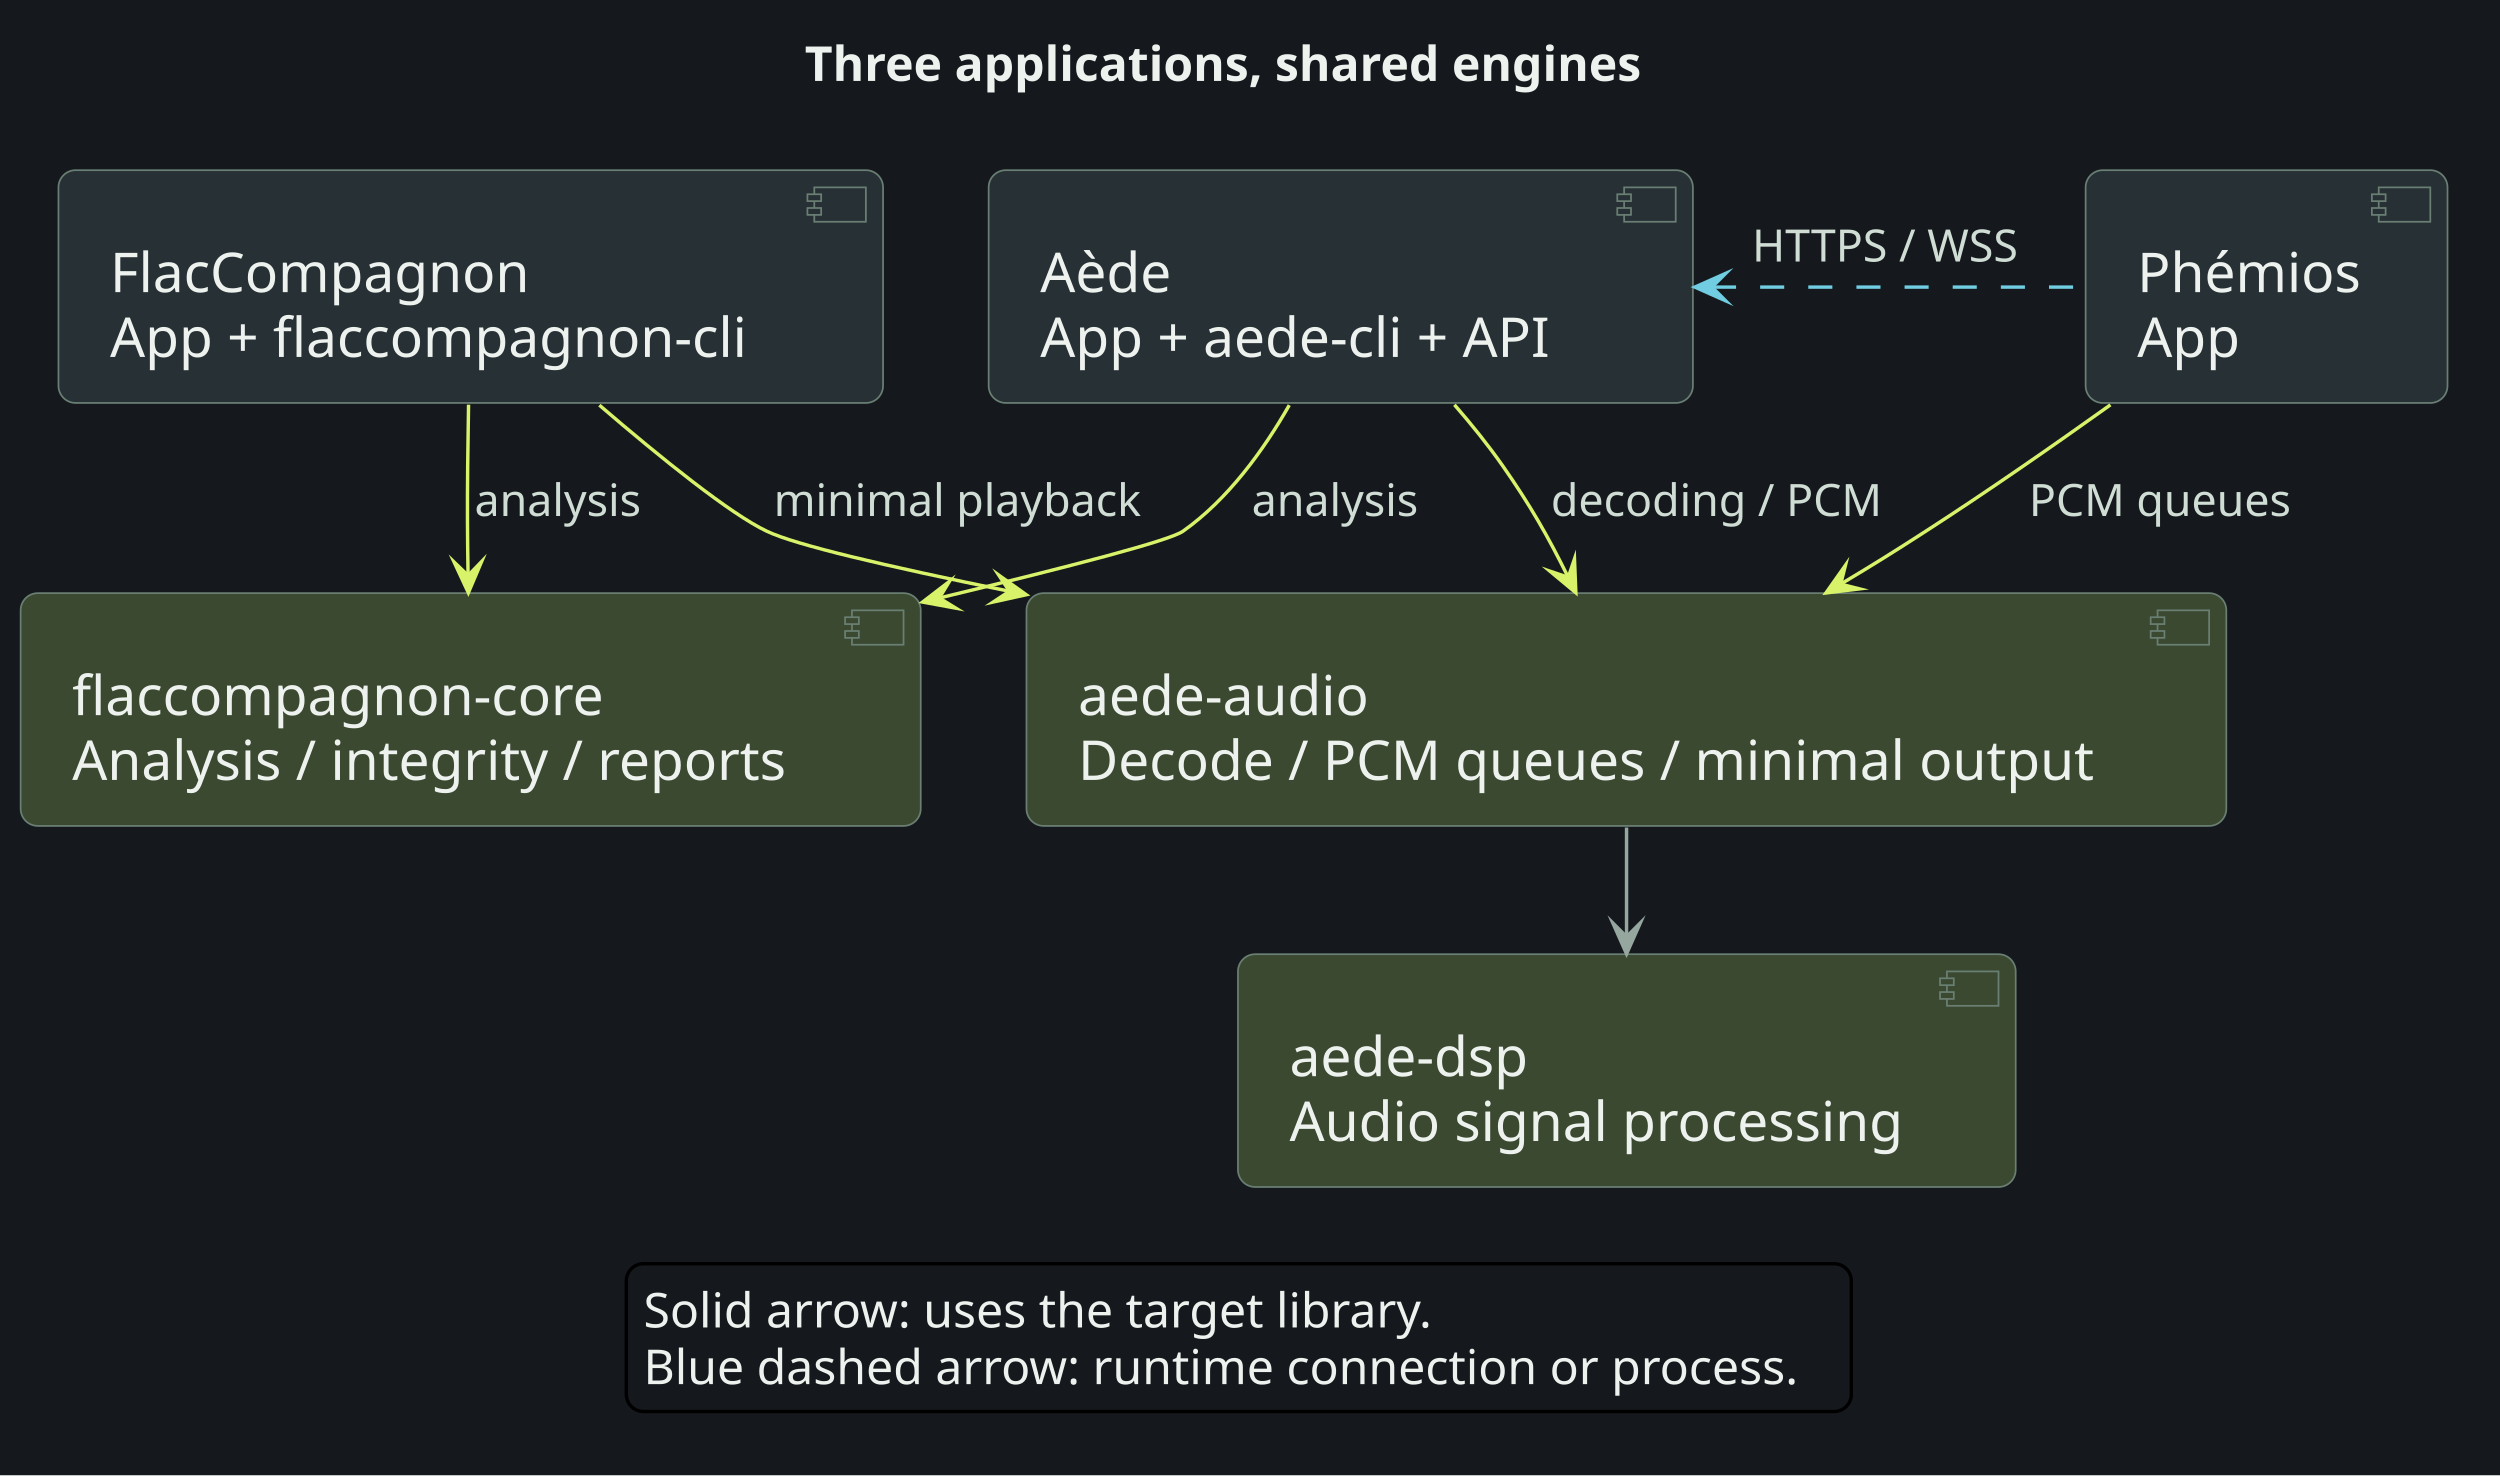
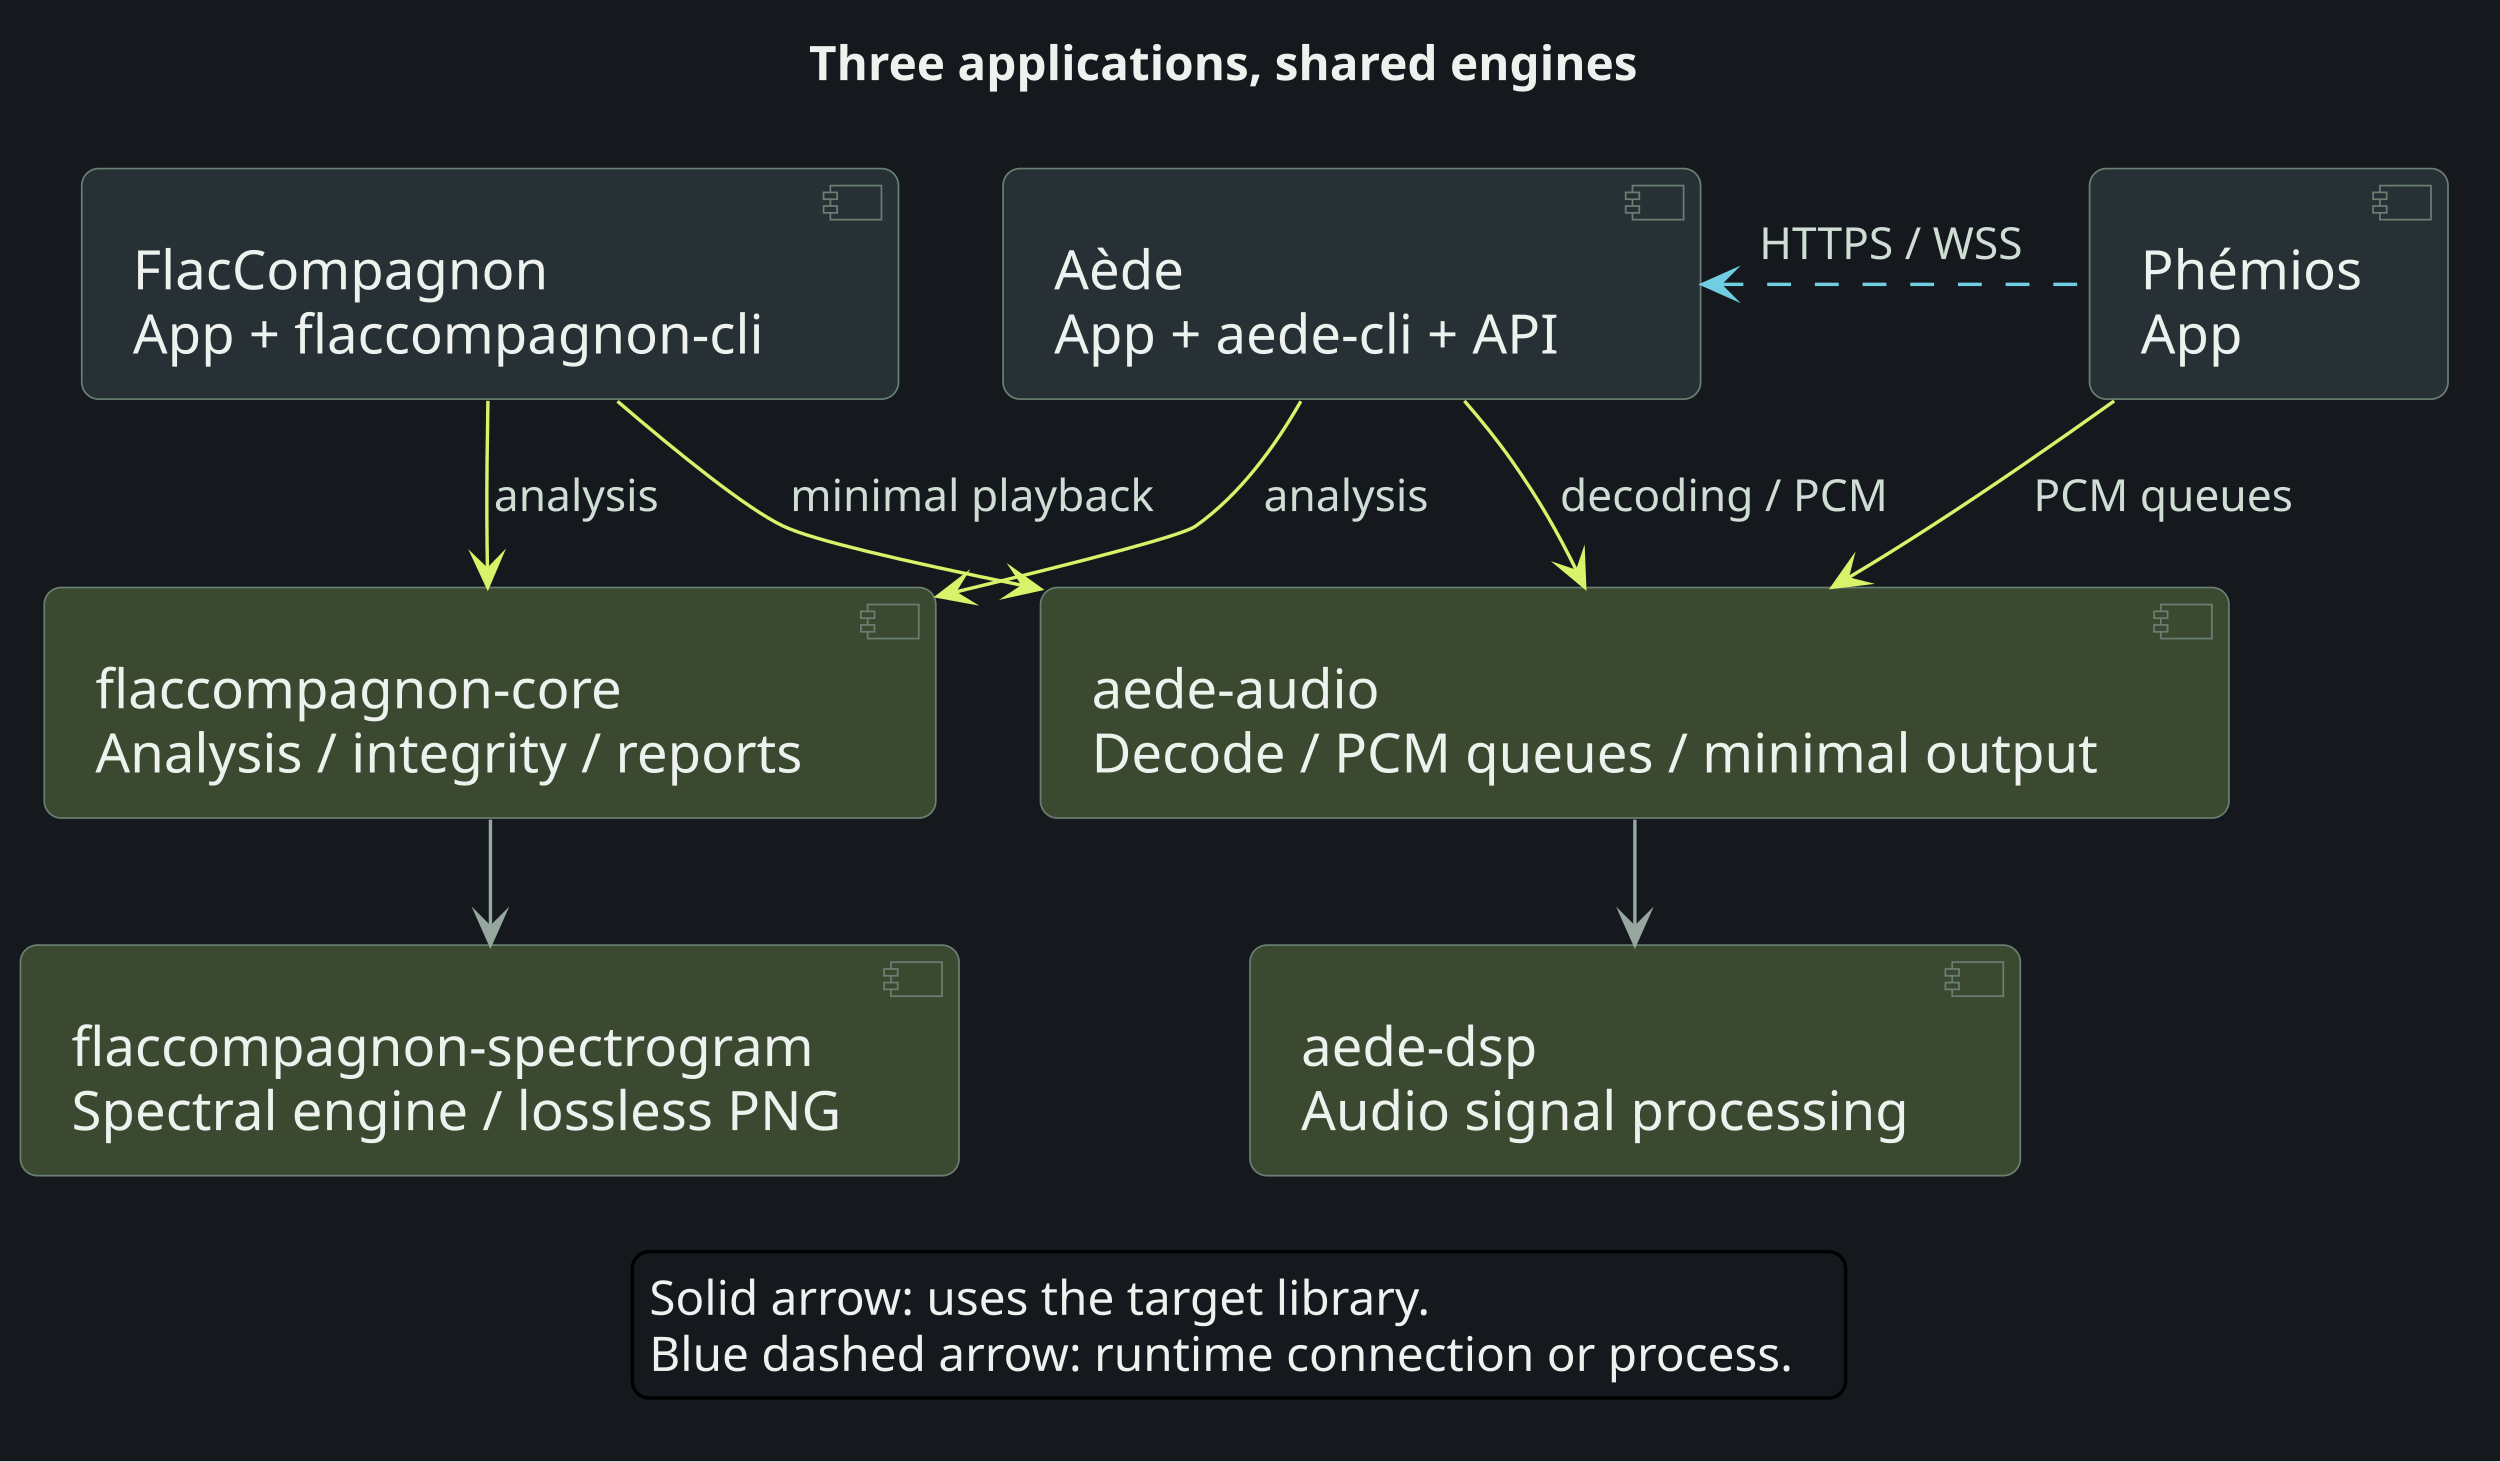
- <svg xmlns="http://www.w3.org/2000/svg" version="1.1" data-diagram-type="DESCRIPTION" style="width:727px;height:429px;background:#15191D;" width="727px" height="429px" viewBox="0 0 727 429" zoomAndPan="magnify" preserveAspectRatio="none" contentStyleType="text/css">
+ <svg xmlns="http://www.w3.org/2000/svg" version="1.1" data-diagram-type="DESCRIPTION" style="width:734px;height:429px;background:#15191D;" width="734px" height="429px" viewBox="0 0 734 429" zoomAndPan="magnify" preserveAspectRatio="none" contentStyleType="text/css">
  <defs />
  <g font-family="sans-serif" lengthAdjust="spacing">
-     <rect x="0" y="0" width="727" height="429" fill="#15191D" style="stroke:none;" />
+     <rect x="0" y="0" width="734" height="429" fill="#15191D" style="stroke:none;" />
    <g class="title" data-source-line="24">
-       <text x="234.021" y="23.535" fill="#EDF2EE" font-size="14" textLength="252.458" font-weight="700">Three applications, shared engines</text>
+       <text x="237.521" y="23.535" fill="#EDF2EE" font-size="14" textLength="252.458" font-weight="700">Three applications, shared engines</text>
    </g>
    <g class="entity" data-qualified-name="Flac" id="ent0001" data-source-line="25">
-       <rect x="17" y="49.488" width="239.797" height="67.688" fill="#273035" style="stroke:#6A7F73;stroke-width:0.5;" rx="5" ry="5" />
-       <rect x="236.797" y="54.488" width="15" height="10" fill="#273035" style="stroke:#6A7F73;stroke-width:0.5;" />
-       <rect x="234.797" y="56.488" width="4" height="2" fill="#273035" style="stroke:#6A7F73;stroke-width:0.5;" />
-       <rect x="234.797" y="60.488" width="4" height="2" fill="#273035" style="stroke:#6A7F73;stroke-width:0.5;" />
-       <text x="32" y="84.957" fill="#EDF2EE" font-size="16" textLength="124.641">FlacCompagnon</text>
-       <text x="32" y="103.801" fill="#EDF2EE" font-size="16" textLength="199.797">App + flaccompagnon-cli</text>
+       <rect x="24" y="49.488" width="239.797" height="67.688" fill="#273035" style="stroke:#6A7F73;stroke-width:0.5;" rx="5" ry="5" />
+       <rect x="243.797" y="54.488" width="15" height="10" fill="#273035" style="stroke:#6A7F73;stroke-width:0.5;" />
+       <rect x="241.797" y="56.488" width="4" height="2" fill="#273035" style="stroke:#6A7F73;stroke-width:0.5;" />
+       <rect x="241.797" y="60.488" width="4" height="2" fill="#273035" style="stroke:#6A7F73;stroke-width:0.5;" />
+       <text x="39" y="84.957" fill="#EDF2EE" font-size="16" textLength="124.641">FlacCompagnon</text>
+       <text x="39" y="103.801" fill="#EDF2EE" font-size="16" textLength="199.797">App + flaccompagnon-cli</text>
    </g>
    <g class="entity" data-qualified-name="Aede" id="ent0002" data-source-line="26">
-       <rect x="287.5" y="49.488" width="204.797" height="67.688" fill="#273035" style="stroke:#6A7F73;stroke-width:0.5;" rx="5" ry="5" />
-       <rect x="472.297" y="54.488" width="15" height="10" fill="#273035" style="stroke:#6A7F73;stroke-width:0.5;" />
-       <rect x="470.297" y="56.488" width="4" height="2" fill="#273035" style="stroke:#6A7F73;stroke-width:0.5;" />
-       <rect x="470.297" y="60.488" width="4" height="2" fill="#273035" style="stroke:#6A7F73;stroke-width:0.5;" />
-       <text x="302.5" y="84.957" fill="#EDF2EE" font-size="16" textLength="38.938">Aède</text>
-       <text x="302.5" y="103.801" fill="#EDF2EE" font-size="16" textLength="164.797">App + aede-cli + API</text>
+       <rect x="294.5" y="49.488" width="204.797" height="67.688" fill="#273035" style="stroke:#6A7F73;stroke-width:0.5;" rx="5" ry="5" />
+       <rect x="479.297" y="54.488" width="15" height="10" fill="#273035" style="stroke:#6A7F73;stroke-width:0.5;" />
+       <rect x="477.297" y="56.488" width="4" height="2" fill="#273035" style="stroke:#6A7F73;stroke-width:0.5;" />
+       <rect x="477.297" y="60.488" width="4" height="2" fill="#273035" style="stroke:#6A7F73;stroke-width:0.5;" />
+       <text x="309.5" y="84.957" fill="#EDF2EE" font-size="16" textLength="38.938">Aède</text>
+       <text x="309.5" y="103.801" fill="#EDF2EE" font-size="16" textLength="164.797">App + aede-cli + API</text>
    </g>
    <g class="entity" data-qualified-name="Phemios" id="ent0003" data-source-line="27">
-       <rect x="606.5" y="49.488" width="105.234" height="67.688" fill="#273035" style="stroke:#6A7F73;stroke-width:0.5;" rx="5" ry="5" />
-       <rect x="691.734" y="54.488" width="15" height="10" fill="#273035" style="stroke:#6A7F73;stroke-width:0.5;" />
-       <rect x="689.734" y="56.488" width="4" height="2" fill="#273035" style="stroke:#6A7F73;stroke-width:0.5;" />
-       <rect x="689.734" y="60.488" width="4" height="2" fill="#273035" style="stroke:#6A7F73;stroke-width:0.5;" />
-       <text x="621.5" y="84.957" fill="#EDF2EE" font-size="16" textLength="65.234">Phémios</text>
-       <text x="621.5" y="103.801" fill="#EDF2EE" font-size="16" textLength="31.18">App</text>
+       <rect x="613.5" y="49.488" width="105.234" height="67.688" fill="#273035" style="stroke:#6A7F73;stroke-width:0.5;" rx="5" ry="5" />
+       <rect x="698.734" y="54.488" width="15" height="10" fill="#273035" style="stroke:#6A7F73;stroke-width:0.5;" />
+       <rect x="696.734" y="56.488" width="4" height="2" fill="#273035" style="stroke:#6A7F73;stroke-width:0.5;" />
+       <rect x="696.734" y="60.488" width="4" height="2" fill="#273035" style="stroke:#6A7F73;stroke-width:0.5;" />
+       <text x="628.5" y="84.957" fill="#EDF2EE" font-size="16" textLength="65.234">Phémios</text>
+       <text x="628.5" y="103.801" fill="#EDF2EE" font-size="16" textLength="31.18">App</text>
    </g>
    <g class="entity" data-qualified-name="FCore" id="ent0004" data-source-line="28">
-       <rect x="6" y="172.488" width="261.75" height="67.688" fill="#3B4930" style="stroke:#6A7F73;stroke-width:0.5;" rx="5" ry="5" />
-       <rect x="247.75" y="177.488" width="15" height="10" fill="#3B4930" style="stroke:#6A7F73;stroke-width:0.5;" />
-       <rect x="245.75" y="179.488" width="4" height="2" fill="#3B4930" style="stroke:#6A7F73;stroke-width:0.5;" />
-       <rect x="245.75" y="183.488" width="4" height="2" fill="#3B4930" style="stroke:#6A7F73;stroke-width:0.5;" />
-       <text x="21" y="207.957" fill="#EDF2EE" font-size="16" textLength="161.813">flaccompagnon-core</text>
-       <text x="21" y="226.801" fill="#EDF2EE" font-size="16" textLength="221.75">Analysis / integrity / reports</text>
+       <rect x="13" y="172.488" width="261.75" height="67.688" fill="#3B4930" style="stroke:#6A7F73;stroke-width:0.5;" rx="5" ry="5" />
+       <rect x="254.75" y="177.488" width="15" height="10" fill="#3B4930" style="stroke:#6A7F73;stroke-width:0.5;" />
+       <rect x="252.75" y="179.488" width="4" height="2" fill="#3B4930" style="stroke:#6A7F73;stroke-width:0.5;" />
+       <rect x="252.75" y="183.488" width="4" height="2" fill="#3B4930" style="stroke:#6A7F73;stroke-width:0.5;" />
+       <text x="28" y="207.957" fill="#EDF2EE" font-size="16" textLength="161.813">flaccompagnon-core</text>
+       <text x="28" y="226.801" fill="#EDF2EE" font-size="16" textLength="221.75">Analysis / integrity / reports</text>
    </g>
-     <g class="entity" data-qualified-name="AAudio" id="ent0005" data-source-line="29">
-       <rect x="298.5" y="172.488" width="348.914" height="67.688" fill="#3B4930" style="stroke:#6A7F73;stroke-width:0.5;" rx="5" ry="5" />
-       <rect x="627.414" y="177.488" width="15" height="10" fill="#3B4930" style="stroke:#6A7F73;stroke-width:0.5;" />
-       <rect x="625.414" y="179.488" width="4" height="2" fill="#3B4930" style="stroke:#6A7F73;stroke-width:0.5;" />
-       <rect x="625.414" y="183.488" width="4" height="2" fill="#3B4930" style="stroke:#6A7F73;stroke-width:0.5;" />
-       <text x="313.5" y="207.957" fill="#EDF2EE" font-size="16" textLength="89.281">aede-audio</text>
-       <text x="313.5" y="226.801" fill="#EDF2EE" font-size="16" textLength="308.914">Decode / PCM queues / minimal output</text>
+     <g class="entity" data-qualified-name="FSpectrogram" id="ent0005" data-source-line="29">
+       <rect x="6" y="277.488" width="275.563" height="67.688" fill="#3B4930" style="stroke:#6A7F73;stroke-width:0.5;" rx="5" ry="5" />
+       <rect x="261.563" y="282.488" width="15" height="10" fill="#3B4930" style="stroke:#6A7F73;stroke-width:0.5;" />
+       <rect x="259.563" y="284.488" width="4" height="2" fill="#3B4930" style="stroke:#6A7F73;stroke-width:0.5;" />
+       <rect x="259.563" y="288.488" width="4" height="2" fill="#3B4930" style="stroke:#6A7F73;stroke-width:0.5;" />
+       <text x="21" y="312.957" fill="#EDF2EE" font-size="16" textLength="226.32">flaccompagnon-spectrogram</text>
+       <text x="21" y="331.801" fill="#EDF2EE" font-size="16" textLength="235.563">Spectral engine / lossless PNG</text>
    </g>
-     <g class="entity" data-qualified-name="ADsp" id="ent0006" data-source-line="30">
-       <rect x="360" y="277.488" width="226.164" height="67.688" fill="#3B4930" style="stroke:#6A7F73;stroke-width:0.5;" rx="5" ry="5" />
-       <rect x="566.164" y="282.488" width="15" height="10" fill="#3B4930" style="stroke:#6A7F73;stroke-width:0.5;" />
-       <rect x="564.164" y="284.488" width="4" height="2" fill="#3B4930" style="stroke:#6A7F73;stroke-width:0.5;" />
-       <rect x="564.164" y="288.488" width="4" height="2" fill="#3B4930" style="stroke:#6A7F73;stroke-width:0.5;" />
-       <text x="375" y="312.957" fill="#EDF2EE" font-size="16" textLength="74.289">aede-dsp</text>
-       <text x="375" y="331.801" fill="#EDF2EE" font-size="16" textLength="186.164">Audio signal processing</text>
+     <g class="entity" data-qualified-name="AAudio" id="ent0006" data-source-line="30">
+       <rect x="305.5" y="172.488" width="348.914" height="67.688" fill="#3B4930" style="stroke:#6A7F73;stroke-width:0.5;" rx="5" ry="5" />
+       <rect x="634.414" y="177.488" width="15" height="10" fill="#3B4930" style="stroke:#6A7F73;stroke-width:0.5;" />
+       <rect x="632.414" y="179.488" width="4" height="2" fill="#3B4930" style="stroke:#6A7F73;stroke-width:0.5;" />
+       <rect x="632.414" y="183.488" width="4" height="2" fill="#3B4930" style="stroke:#6A7F73;stroke-width:0.5;" />
+       <text x="320.5" y="207.957" fill="#EDF2EE" font-size="16" textLength="89.281">aede-audio</text>
+       <text x="320.5" y="226.801" fill="#EDF2EE" font-size="16" textLength="308.914">Decode / PCM queues / minimal output</text>
    </g>
-     <g class="link" data-entity-1="ent0001" data-entity-2="ent0004" id="lnk9" data-link-type="dependency">
-       <polygon points="136.2,172.373,140.049,163.308,136.116,167.374,132.05,163.442,136.2,172.373" fill="#D8F36A" style="stroke:#D8F36A;stroke-width:1;stroke-linejoin:miter;stroke-miterlimit:10;" />
-       <path d="M136.255,117.682 C136.149,123.611 136.056,129.732 136,135.488 C135.882,147.52 135.921,155.715 136.116,167.374" style="stroke:#D8F36A;stroke-width:1;" fill="none" />
-       <text x="138" y="150.057" fill="#D0DDD5" font-size="13" textLength="49.988">analysis</text>
+     <g class="entity" data-qualified-name="ADsp" id="ent0007" data-source-line="31">
+       <rect x="367" y="277.488" width="226.164" height="67.688" fill="#3B4930" style="stroke:#6A7F73;stroke-width:0.5;" rx="5" ry="5" />
+       <rect x="573.164" y="282.488" width="15" height="10" fill="#3B4930" style="stroke:#6A7F73;stroke-width:0.5;" />
+       <rect x="571.164" y="284.488" width="4" height="2" fill="#3B4930" style="stroke:#6A7F73;stroke-width:0.5;" />
+       <rect x="571.164" y="288.488" width="4" height="2" fill="#3B4930" style="stroke:#6A7F73;stroke-width:0.5;" />
+       <text x="382" y="312.957" fill="#EDF2EE" font-size="16" textLength="74.289">aede-dsp</text>
+       <text x="382" y="331.801" fill="#EDF2EE" font-size="16" textLength="186.164">Audio signal processing</text>
    </g>
-     <g class="link" data-entity-1="ent0002" data-entity-2="ent0004" id="lnk10" data-link-type="dependency">
-       <polygon points="268.28,175.076,277.967,176.854,273.14,173.903,276.091,169.077,268.28,175.076" fill="#D8F36A" style="stroke:#D8F36A;stroke-width:1;stroke-linejoin:miter;stroke-miterlimit:10;" />
-       <path d="M374.925,117.811 C367.39,131.03 357.061,145.253 344,154.488 C340.175,157.193 311.856,164.563 273.14,173.903" style="stroke:#D8F36A;stroke-width:1;" fill="none" />
-       <text x="364" y="150.057" fill="#D0DDD5" font-size="13" textLength="49.988">analysis</text>
+     <g class="link" data-entity-1="ent0001" data-entity-2="ent0004" id="lnk10" data-link-type="dependency">
+       <polygon points="143.2,172.373,147.049,163.308,143.116,167.374,139.05,163.442,143.2,172.373" fill="#D8F36A" style="stroke:#D8F36A;stroke-width:1;stroke-linejoin:miter;stroke-miterlimit:10;" />
+       <path d="M143.255,117.682 C143.149,123.611 143.056,129.732 143,135.488 C142.882,147.52 142.921,155.715 143.116,167.374" style="stroke:#D8F36A;stroke-width:1;" fill="none" />
+       <text x="145" y="150.057" fill="#D0DDD5" font-size="13" textLength="49.988">analysis</text>
    </g>
-     <g class="link" data-entity-1="ent0001" data-entity-2="ent0005" id="lnk11" data-link-type="dependency">
-       <polygon points="298.444,172.948,290.427,167.227,293.545,171.947,288.826,175.065,298.444,172.948" fill="#D8F36A" style="stroke:#D8F36A;stroke-width:1;stroke-linejoin:miter;stroke-miterlimit:10;" />
-       <path d="M174.297,117.817 C192.357,133.329 212.386,149.463 223,154.488 C231.483,158.505 256.849,164.45 293.545,171.947" style="stroke:#D8F36A;stroke-width:1;" fill="none" />
-       <text x="225" y="150.057" fill="#D0DDD5" font-size="13" textLength="110.437">minimal playback</text>
+     <g class="link" data-entity-1="ent0002" data-entity-2="ent0004" id="lnk11" data-link-type="dependency">
+       <polygon points="275.28,175.076,284.967,176.854,280.14,173.903,283.091,169.077,275.28,175.076" fill="#D8F36A" style="stroke:#D8F36A;stroke-width:1;stroke-linejoin:miter;stroke-miterlimit:10;" />
+       <path d="M381.925,117.811 C374.39,131.03 364.061,145.253 351,154.488 C347.175,157.193 318.856,164.563 280.14,173.903" style="stroke:#D8F36A;stroke-width:1;" fill="none" />
+       <text x="371" y="150.057" fill="#D0DDD5" font-size="13" textLength="49.988">analysis</text>
    </g>
-     <g class="link" data-entity-1="ent0002" data-entity-2="ent0005" id="lnk12" data-link-type="dependency">
-       <polygon points="458.258,172.376,457.86,162.535,456.044,167.893,450.687,166.077,458.258,172.376" fill="#D8F36A" style="stroke:#D8F36A;stroke-width:1;stroke-linejoin:miter;stroke-miterlimit:10;" />
-       <path d="M422.944,117.701 C427.923,123.42 432.794,129.467 437,135.488 C444.983,146.915 450.106,155.865 456.044,167.893" style="stroke:#D8F36A;stroke-width:1;" fill="none" />
-       <text x="451" y="150.057" fill="#D0DDD5" font-size="13" textLength="100.604">decoding / PCM</text>
+     <g class="link" data-entity-1="ent0001" data-entity-2="ent0006" id="lnk12" data-link-type="dependency">
+       <polygon points="305.444,172.948,297.427,167.227,300.545,171.947,295.826,175.065,305.444,172.948" fill="#D8F36A" style="stroke:#D8F36A;stroke-width:1;stroke-linejoin:miter;stroke-miterlimit:10;" />
+       <path d="M181.297,117.817 C199.357,133.329 219.386,149.463 230,154.488 C238.483,158.505 263.849,164.45 300.545,171.947" style="stroke:#D8F36A;stroke-width:1;" fill="none" />
+       <text x="232" y="150.057" fill="#D0DDD5" font-size="13" textLength="110.437">minimal playback</text>
    </g>
-     <g class="link" data-entity-1="ent0003" data-entity-2="ent0005" id="lnk13" data-link-type="dependency">
-       <polygon points="530.981,172.428,540.759,171.248,535.274,169.865,536.657,164.379,530.981,172.428" fill="#D8F36A" style="stroke:#D8F36A;stroke-width:1;stroke-linejoin:miter;stroke-miterlimit:10;" />
-       <path d="M613.719,117.725 C597.045,129.638 577.867,142.965 560,154.488 C550.731,160.467 545.047,164.028 535.274,169.865" style="stroke:#D8F36A;stroke-width:1;" fill="none" />
-       <text x="590" y="150.057" fill="#D0DDD5" font-size="13" textLength="76.921">PCM queues</text>
+     <g class="link" data-entity-1="ent0002" data-entity-2="ent0006" id="lnk13" data-link-type="dependency">
+       <polygon points="465.258,172.376,464.86,162.535,463.044,167.893,457.687,166.077,465.258,172.376" fill="#D8F36A" style="stroke:#D8F36A;stroke-width:1;stroke-linejoin:miter;stroke-miterlimit:10;" />
+       <path d="M429.944,117.701 C434.923,123.42 439.794,129.467 444,135.488 C451.983,146.915 457.106,155.865 463.044,167.893" style="stroke:#D8F36A;stroke-width:1;" fill="none" />
+       <text x="458" y="150.057" fill="#D0DDD5" font-size="13" textLength="100.604">decoding / PCM</text>
    </g>
-     <g class="link" data-entity-1="ent0005" data-entity-2="ent0006" id="lnk14" data-link-type="dependency">
-       <polygon points="473,277.394,477,268.394,473,272.394,469,268.394,473,277.394" fill="#96A79F" style="stroke:#96A79F;stroke-width:1;stroke-linejoin:miter;stroke-miterlimit:10;" />
-       <path d="M473,240.645 C473,252.407 473,260.637 473,272.394" style="stroke:#96A79F;stroke-width:1;" fill="none" />
+     <g class="link" data-entity-1="ent0003" data-entity-2="ent0006" id="lnk14" data-link-type="dependency">
+       <polygon points="537.981,172.428,547.759,171.248,542.274,169.865,543.657,164.379,537.981,172.428" fill="#D8F36A" style="stroke:#D8F36A;stroke-width:1;stroke-linejoin:miter;stroke-miterlimit:10;" />
+       <path d="M620.719,117.725 C604.045,129.638 584.867,142.965 567,154.488 C557.731,160.467 552.047,164.028 542.274,169.865" style="stroke:#D8F36A;stroke-width:1;" fill="none" />
+       <text x="597" y="150.057" fill="#D0DDD5" font-size="13" textLength="76.921">PCM queues</text>
    </g>
-     <g class="link" data-entity-1="ent0002" data-entity-2="ent0003" id="lnk16" data-link-type="dependency">
-       <polygon points="492.849,83.488,501.849,87.488,497.849,83.488,501.849,79.488,492.849,83.488" fill="#71CDE1" style="stroke:#71CDE1;stroke-width:1;stroke-linejoin:miter;stroke-miterlimit:10;" />
-       <path d="M497.849,83.488 C536.56,83.488 573.98,83.488 606.268,83.488" style="stroke:#71CDE1;stroke-width:1;stroke-dasharray:7,7;" fill="none" />
-       <text x="509.5" y="76.057" fill="#D0DDD5" font-size="13" textLength="80.349">HTTPS / WSS</text>
+     <g class="link" data-entity-1="ent0004" data-entity-2="ent0005" id="lnk15" data-link-type="dependency">
+       <polygon points="144,277.394,148,268.394,144,272.394,140,268.394,144,277.394" fill="#96A79F" style="stroke:#96A79F;stroke-width:1;stroke-linejoin:miter;stroke-miterlimit:10;" />
+       <path d="M144,240.645 C144,252.407 144,260.637 144,272.394" style="stroke:#96A79F;stroke-width:1;" fill="none" />
    </g>
-     <g class="legend" data-source-line="40">
-       <rect x="182.13" y="367.488" width="356.24" height="42.977" fill="none" style="stroke:#000;stroke-width:1;" rx="5" ry="5" />
-       <text x="187.13" y="386.023" fill="#EDF2EE" font-size="14" textLength="238.984">Solid arrow: uses the target library.</text>
-       <text x="187.13" y="402.512" fill="#EDF2EE" font-size="14" textLength="346.24">Blue dashed arrow: runtime connection or process.</text>
+     <g class="link" data-entity-1="ent0006" data-entity-2="ent0007" id="lnk16" data-link-type="dependency">
+       <polygon points="480,277.394,484,268.394,480,272.394,476,268.394,480,277.394" fill="#96A79F" style="stroke:#96A79F;stroke-width:1;stroke-linejoin:miter;stroke-miterlimit:10;" />
+       <path d="M480,240.645 C480,252.407 480,260.637 480,272.394" style="stroke:#96A79F;stroke-width:1;" fill="none" />
+     </g>
+     <g class="link" data-entity-1="ent0002" data-entity-2="ent0003" id="lnk18" data-link-type="dependency">
+       <polygon points="499.849,83.488,508.849,87.488,504.849,83.488,508.849,79.488,499.849,83.488" fill="#71CDE1" style="stroke:#71CDE1;stroke-width:1;stroke-linejoin:miter;stroke-miterlimit:10;" />
+       <path d="M504.849,83.488 C543.56,83.488 580.98,83.488 613.268,83.488" style="stroke:#71CDE1;stroke-width:1;stroke-dasharray:7,7;" fill="none" />
+       <text x="516.5" y="76.057" fill="#D0DDD5" font-size="13" textLength="80.349">HTTPS / WSS</text>
+     </g>
+     <g class="legend" data-source-line="42">
+       <rect x="185.63" y="367.488" width="356.24" height="42.977" fill="none" style="stroke:#000;stroke-width:1;" rx="5" ry="5" />
+       <text x="190.63" y="386.023" fill="#EDF2EE" font-size="14" textLength="238.984">Solid arrow: uses the target library.</text>
+       <text x="190.63" y="402.512" fill="#EDF2EE" font-size="14" textLength="346.24">Blue dashed arrow: runtime connection or process.</text>
    </g>
  </g>
</svg>
